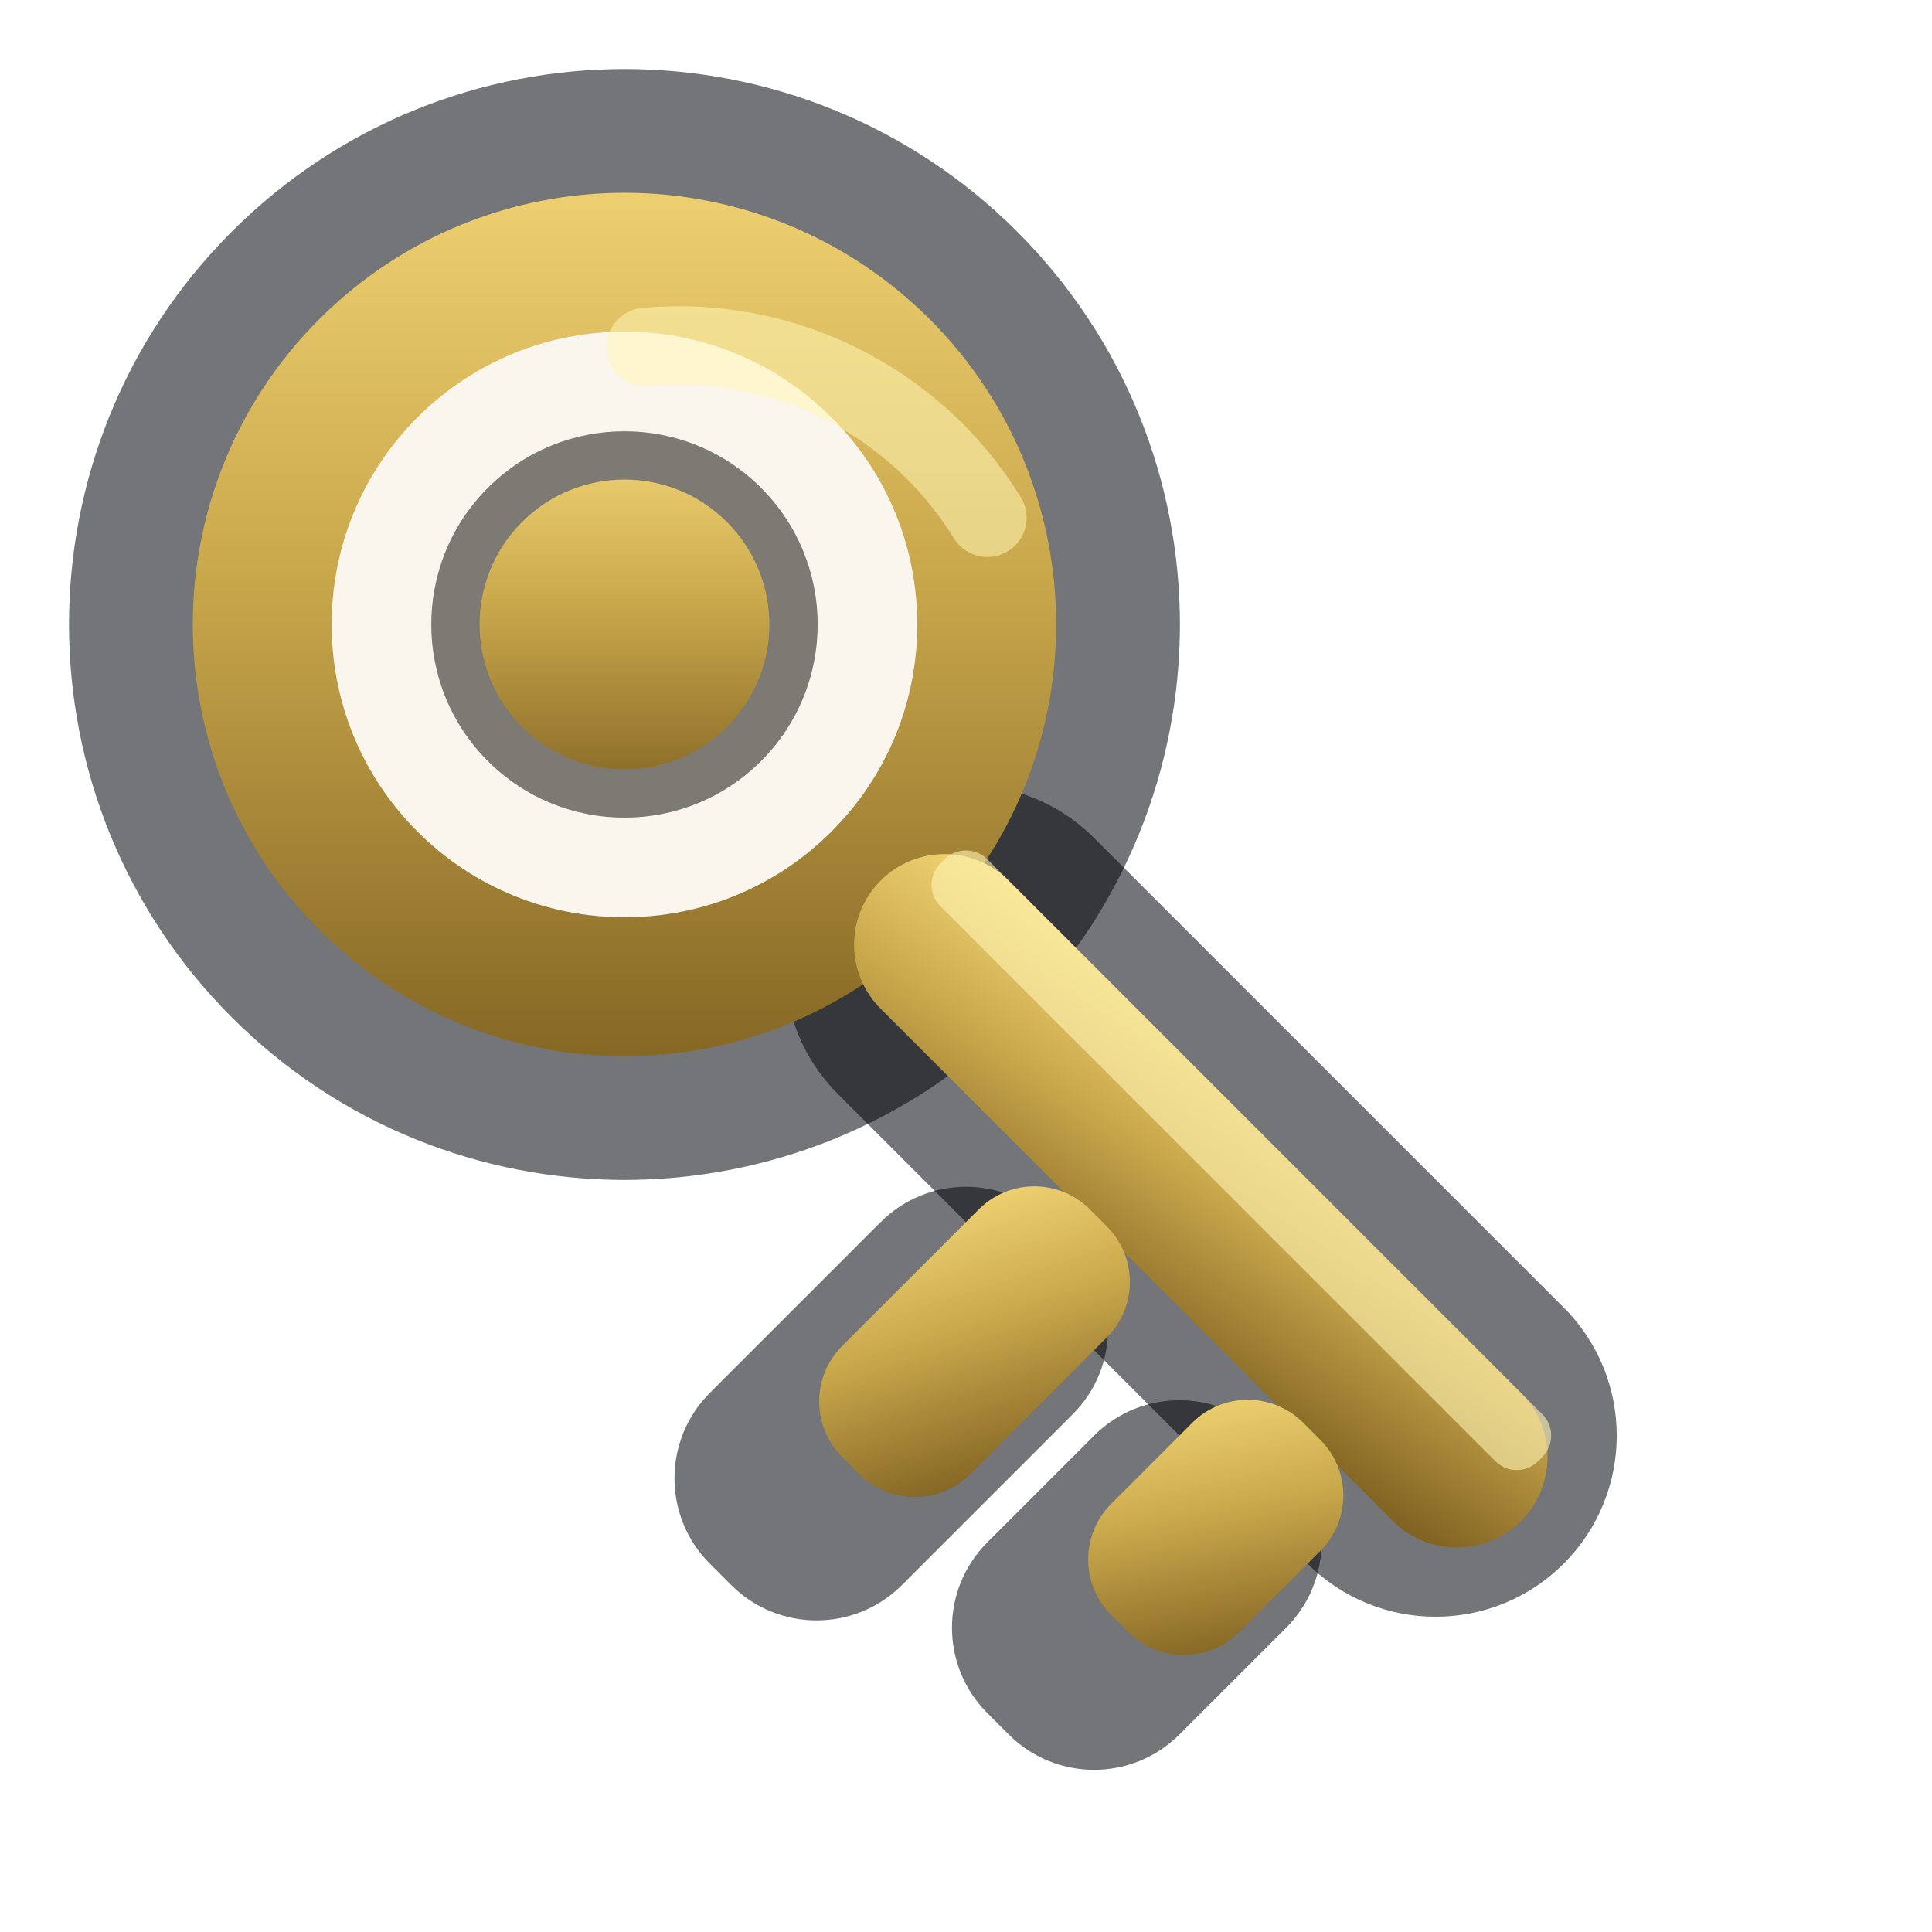
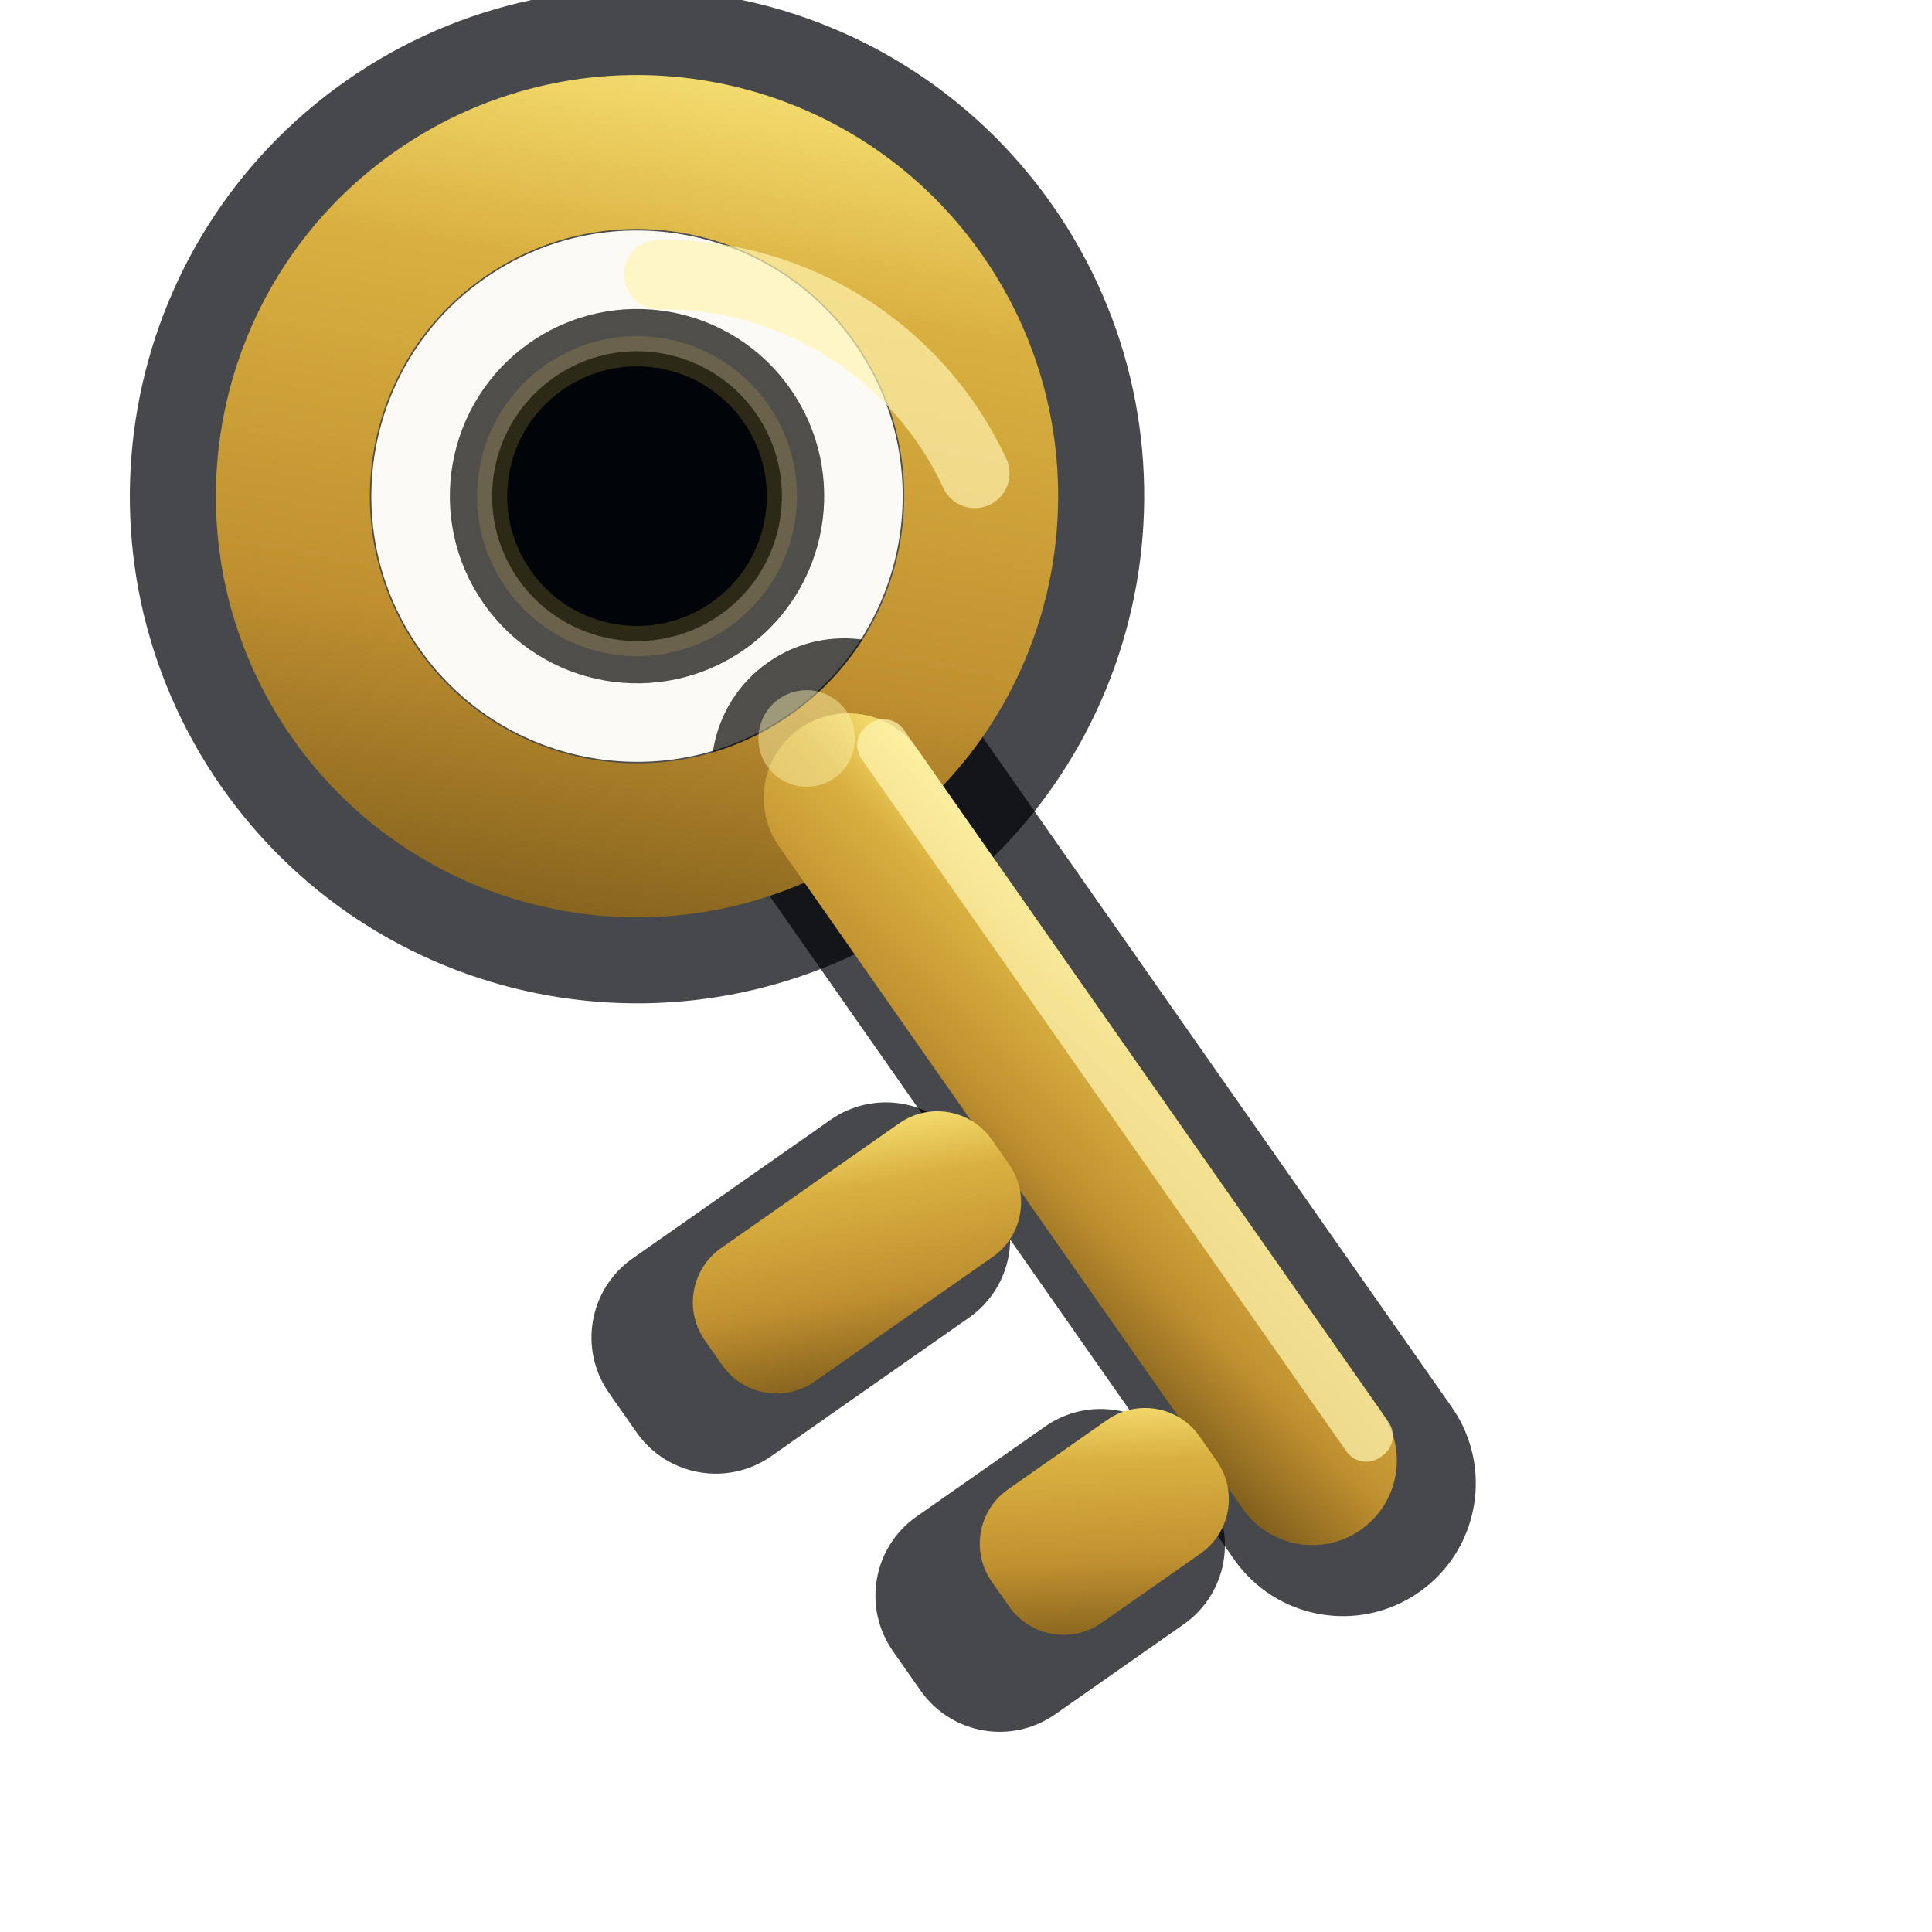
<svg xmlns="http://www.w3.org/2000/svg" width="32" height="32" viewBox="0 0 32 32">
  <defs>
-     <linearGradient id="kg" x1="0%" y1="0%" x2="100%" y2="100%">
-       <stop offset="0%" stop-color="#f5d878" />
-       <stop offset="45%" stop-color="#c9a84c" />
-       <stop offset="100%" stop-color="#7a5c1e" />
+     <linearGradient id="gk" x1="0%" y1="0%" x2="100%" y2="100%">
+       <stop offset="0%" stop-color="#fce97c" />
+       <stop offset="28%" stop-color="#d9b040" />
+       <stop offset="65%" stop-color="#c09030" />
+       <stop offset="100%" stop-color="#7a5a1a" />
    </linearGradient>
  </defs>
-   <g transform="rotate(45,16,16)" fill="rgba(2,5,10,0.55)">
-     <circle cx="8" cy="16" r="7.2" fill="none" stroke="rgba(2,5,10,0.55)" stroke-width="4" />
-     <rect x="13" y="13" width="17" height="6" rx="3" />
-     <rect x="23" y="18" width="4.5" height="6.5" rx="2" />
-     <rect x="18" y="18" width="4.5" height="8" rx="2" />
-     <circle cx="8" cy="16" r="3.2" fill="rgba(2,5,10,0.55)" />
+   <g transform="rotate(55,16,16)">
+     <circle cx="6.5" cy="16" r="6.4" fill="none" stroke="rgba(0,2,6,0.72)" stroke-width="4" />
+     <rect x="10" y="13.6" width="18.8" height="4.4" rx="2.2" fill="rgba(0,2,6,0.72)" />
+     <rect x="23" y="17.7" width="4" height="5.8" rx="1.6" fill="rgba(0,2,6,0.72)" />
+     <rect x="16.8" y="17.7" width="4" height="7.2" rx="1.6" fill="rgba(0,2,6,0.72)" />
+     <circle cx="6.5" cy="16" r="3.1" fill="rgba(0,2,6,0.72)" />
  </g>
-   <g transform="rotate(45,16,16)">
-     <circle cx="8" cy="16" r="6" fill="rgba(201,168,76,0.1)" stroke="url(#kg)" stroke-width="2.3" />
-     <circle cx="8" cy="16" r="2.4" fill="url(#kg)" />
-     <rect x="14" y="14.5" width="15" height="3" rx="1.5" fill="url(#kg)" />
-     <rect x="24" y="17.4" width="3" height="4.5" rx="1.3" fill="url(#kg)" />
-     <rect x="19" y="17.4" width="3" height="5.8" rx="1.3" fill="url(#kg)" />
-     <rect x="14.5" y="14.5" width="14" height="1.1" rx="0.5" fill="rgba(255,245,180,0.6)" />
-     <path d="M5 12.5 A6 6 0 0 1 11 10.5" stroke="rgba(255,245,180,0.55)" stroke-width="1.3" fill="none" stroke-linecap="round" />
+   <g transform="rotate(55,16,16)">
+     <circle cx="6.5" cy="16" r="5.7" fill="rgba(201,168,76,0.06)" stroke="url(#gk)" stroke-width="2.55" />
+     <circle cx="6.5" cy="16" r="2.4" fill="#010509" />
+     <circle cx="6.5" cy="16" r="2.4" fill="none" stroke="rgba(201,168,76,0.22)" stroke-width="0.5" />
+     <rect x="11.2" y="14.6" width="16.2" height="2.8" rx="1.4" fill="url(#gk)" />
+     <rect x="23.5" y="17.3" width="2.7" height="4.2" rx="1.1" fill="url(#gk)" />
+     <rect x="17.5" y="17.3" width="2.7" height="5.8" rx="1.1" fill="url(#gk)" />
+     <rect x="11.8" y="14.6" width="14.8" height="0.85" rx="0.4" fill="rgba(255,246,178,0.72)" />
+     <path d="M3.7 13.6 A5.7 5.7 0 0 1 9.4 11.2" stroke="rgba(255,246,178,0.68)" stroke-width="1.15" fill="none" stroke-linecap="round" />
+     <circle cx="11.4" cy="16" r="0.8" fill="rgba(255,246,178,0.45)" />
  </g>
</svg>
